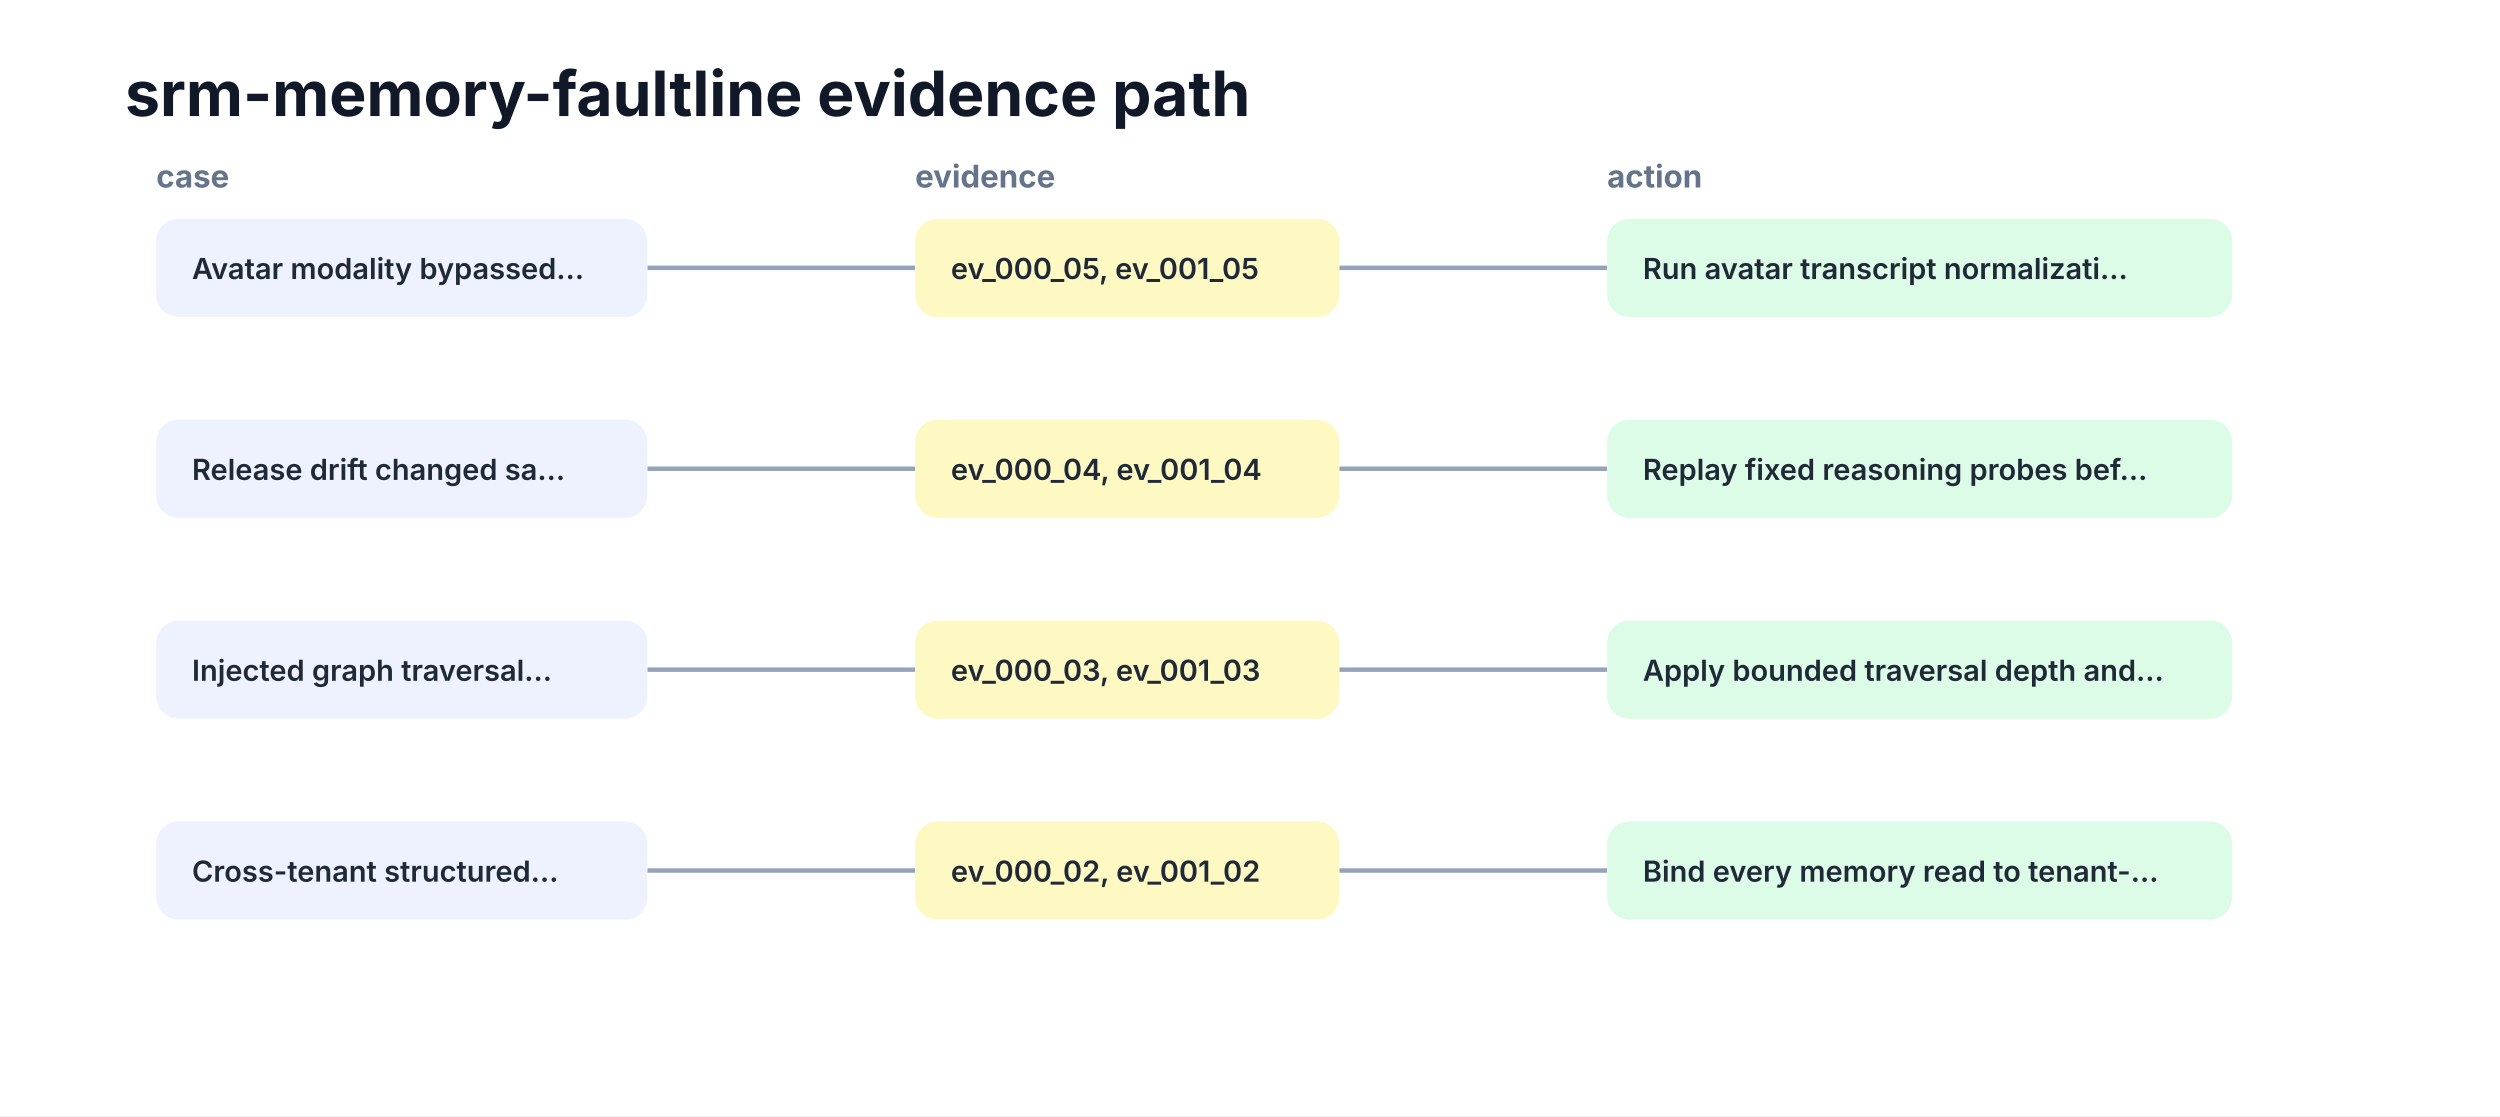
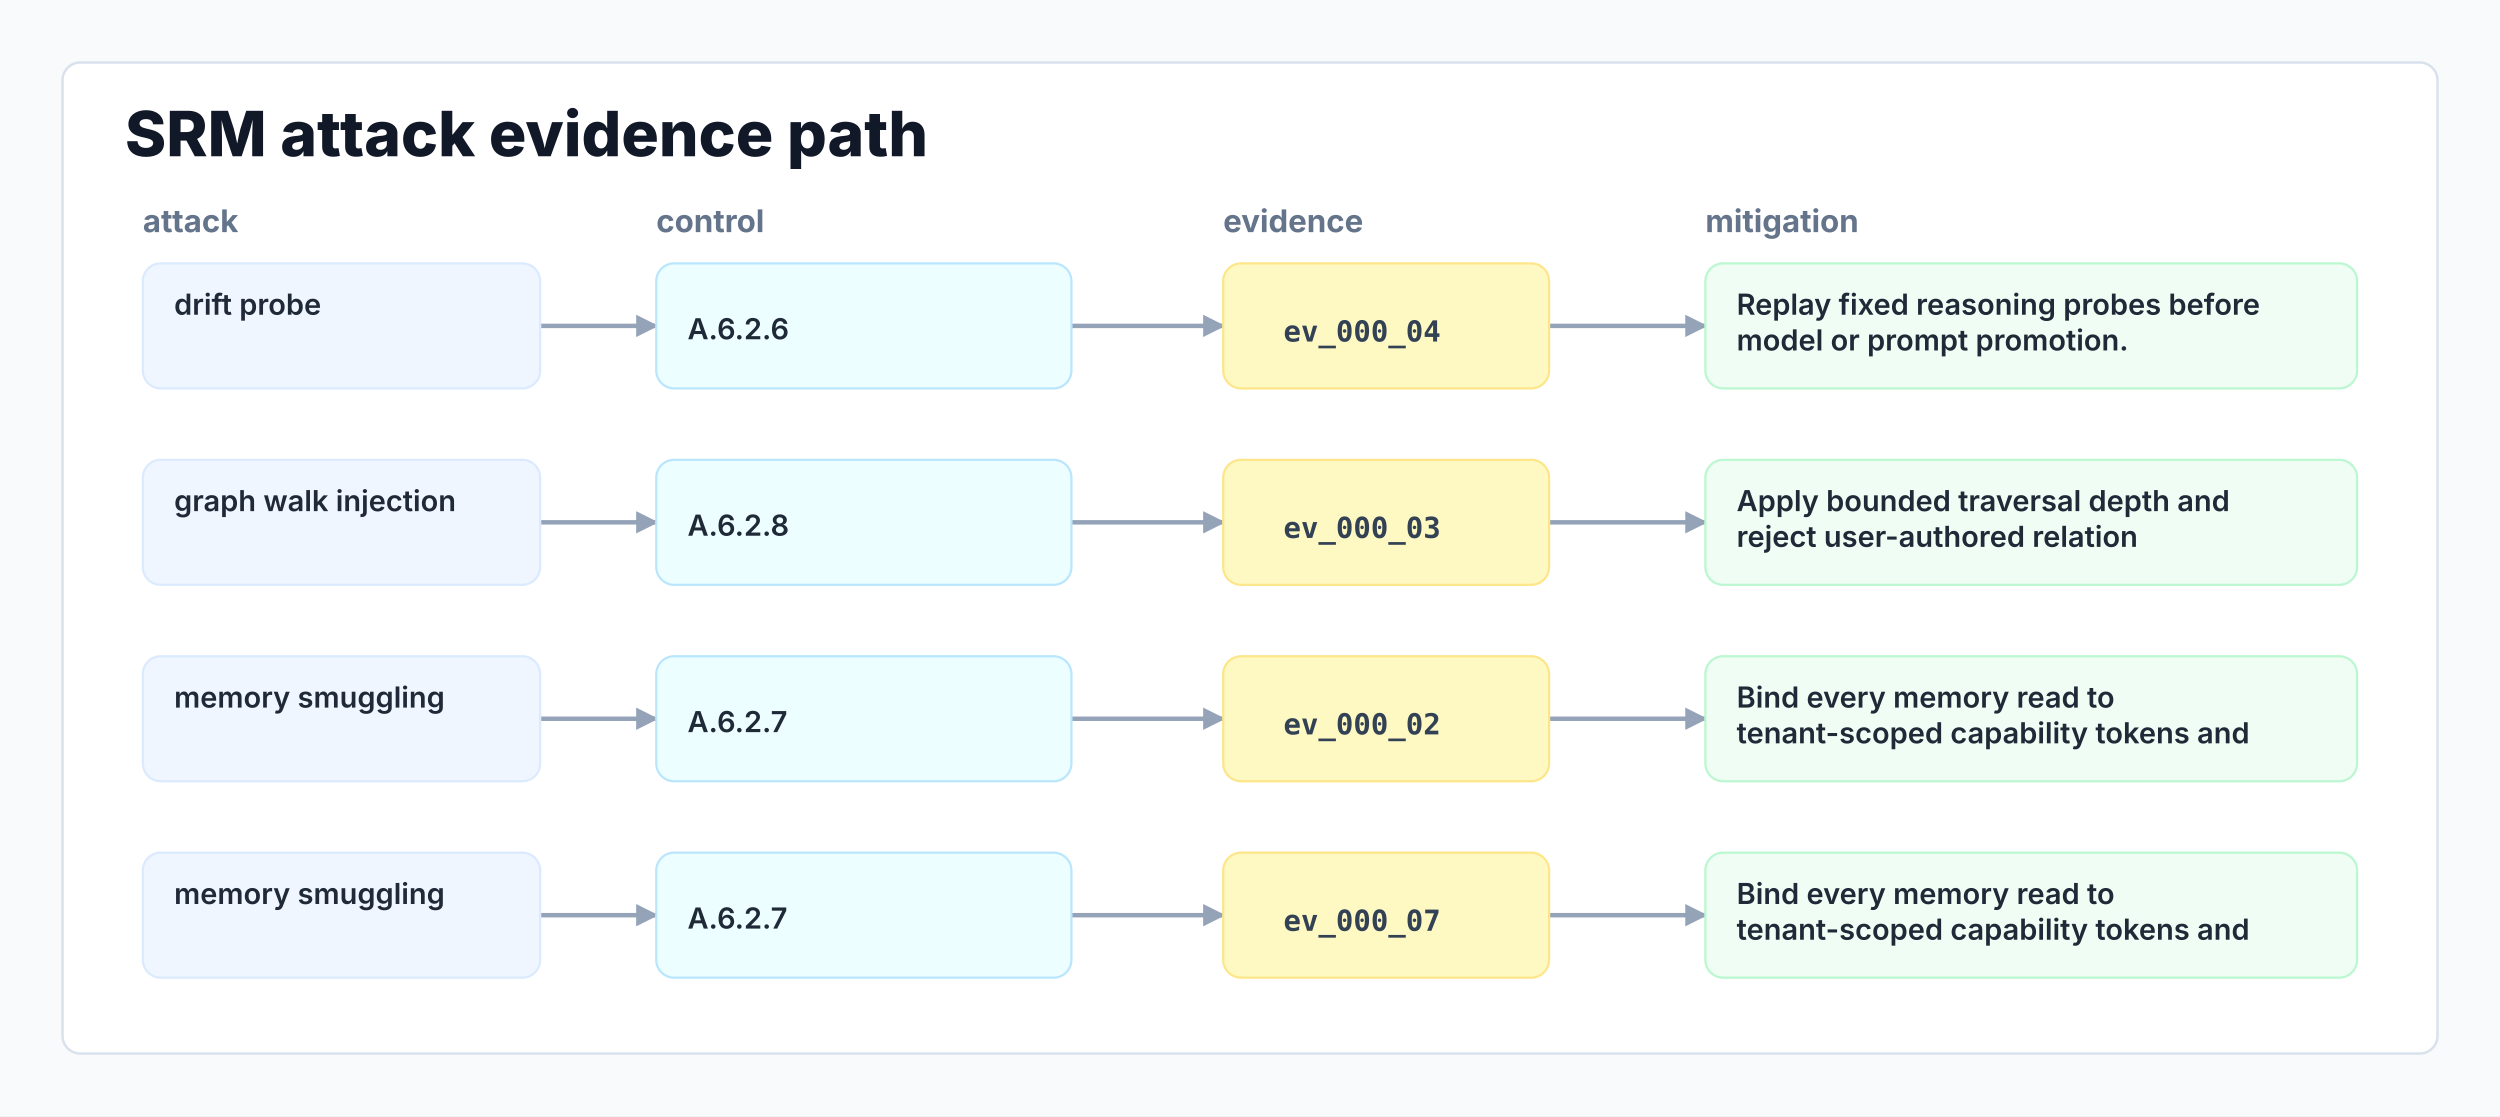
- <svg xmlns="http://www.w3.org/2000/svg" width="1120" height="500" viewBox="0 0 1120 500" role="img" aria-label="srm-memory-faultline evidence map">
+ <svg xmlns="http://www.w3.org/2000/svg" width="1120" height="500" viewBox="0 0 1120 500" role="img" aria-label="SRM redteam evidence path">
  <defs>
    <style>
-       .title { font: 750 28px -apple-system, BlinkMacSystemFont, "Segoe UI", sans-serif; fill:#111827; }
-       .head { font: 700 14px -apple-system, BlinkMacSystemFont, "Segoe UI", sans-serif; fill:#64748b; }
-       .node { font: 600 13px -apple-system, BlinkMacSystemFont, "Segoe UI", sans-serif; fill:#1f2937; }
-       .edge { stroke:#94a3b8; stroke-width:2; fill:none; }
-     </style>
+     .bg { fill:#f8fafc; } .panel { fill:#ffffff; stroke:#d8e1ec; stroke-width:1.1; }
+     .title { font:760 28px -apple-system,BlinkMacSystemFont,"Segoe UI",sans-serif; fill:#111827; }
+     .node { font:620 13px -apple-system,BlinkMacSystemFont,"Segoe UI",sans-serif; fill:#1f2937; }
+     .head { font:700 14px -apple-system,BlinkMacSystemFont,"Segoe UI",sans-serif; fill:#64748b; }
+     .mono { font:720 13px ui-monospace,SFMono-Regular,Menlo,monospace; fill:#334155; }
+     .edge { stroke:#94a3b8; stroke-width:2; fill:none; marker-end:url(#arrow); }
+     .lane { fill:#eff6ff; stroke:#dbeafe; } .failure { fill:#ecfeff; stroke:#bae6fd; }
+     .evidencebox { fill:#fef9c3; stroke:#fde68a; } .actionbox { fill:#f0fdf4; stroke:#bbf7d0; }
+   </style>
+     <marker id="arrow" viewBox="0 0 10 10" refX="9" refY="5" markerWidth="5" markerHeight="5" orient="auto-start-reverse">
+       <path d="M 0 0 L 10 5 L 0 10 z" fill="#94a3b8" />
+     </marker>
  </defs>
-   <rect width="1120" height="500" fill="#ffffff" />
-   <text x="56" y="52" class="title">srm-memory-faultline evidence path</text>
-   <text x="70" y="84" class="head">case</text>
-   <text x="410" y="84" class="head">evidence</text>
-   <text x="720" y="84" class="head">action</text>
-   <path d="M290 120 L410 120 M600 120 L720 120" class="edge" />
-   <path d="M290 210 L410 210 M600 210 L720 210" class="edge" />
-   <path d="M290 300 L410 300 M600 300 L720 300" class="edge" />
-   <path d="M290 390 L410 390 M600 390 L720 390" class="edge" />
-   <rect x="70" y="98" width="220" height="44" rx="10" fill="#eef2ff" />
-   <text x="86" y="125" class="node">Avatar modality bypassed...</text>
-   <rect x="410" y="98" width="190" height="44" rx="10" fill="#fef9c3" />
-   <text x="426" y="125" class="node">ev_000_05, ev_001_05</text>
-   <rect x="720" y="98" width="280" height="44" rx="10" fill="#dcfce7" />
-   <text x="736" y="125" class="node">Run avatar transcript normalizati...</text>
-   <rect x="70" y="188" width="220" height="44" rx="10" fill="#eef2ff" />
-   <text x="86" y="215" class="node">Release drift changed sa...</text>
-   <rect x="410" y="188" width="190" height="44" rx="10" fill="#fef9c3" />
-   <text x="426" y="215" class="node">ev_000_04, ev_001_04</text>
-   <rect x="720" y="188" width="280" height="44" rx="10" fill="#dcfce7" />
-   <text x="736" y="215" class="node">Replay fixed reasoning probes bef...</text>
-   <rect x="70" y="278" width="220" height="44" rx="10" fill="#eef2ff" />
-   <text x="86" y="305" class="node">Injected graph traversal...</text>
-   <rect x="410" y="278" width="190" height="44" rx="10" fill="#fef9c3" />
-   <text x="426" y="305" class="node">ev_000_03, ev_001_03</text>
-   <rect x="720" y="278" width="280" height="44" rx="10" fill="#dcfce7" />
-   <text x="736" y="305" class="node">Apply bounded traversal depth and...</text>
-   <rect x="70" y="368" width="220" height="44" rx="10" fill="#eef2ff" />
-   <text x="86" y="395" class="node">Cross-tenant structured...</text>
-   <rect x="410" y="368" width="190" height="44" rx="10" fill="#fef9c3" />
-   <text x="426" y="395" class="node">ev_000_02, ev_001_02</text>
-   <rect x="720" y="368" width="280" height="44" rx="10" fill="#dcfce7" />
-   <text x="736" y="395" class="node">Bind every memory read to tenant-...</text>
+   <rect class="bg" width="1120" height="500" />
+   <rect class="panel" x="28" y="28" width="1064" height="444" rx="8" />
+   <text x="56" y="70" class="title">SRM attack evidence path</text>
+   <text x="64" y="104" class="head">attack</text>
+   <text x="294" y="104" class="head">control</text>
+   <text x="548" y="104" class="head">evidence</text>
+   <text x="764" y="104" class="head">mitigation</text>
+   <path d="M242 146 L294 146" class="edge" />
+   <path d="M480 146 L548 146" class="edge" />
+   <path d="M694 146 L764 146" class="edge" />
+   <path d="M242 234 L294 234" class="edge" />
+   <path d="M480 234 L548 234" class="edge" />
+   <path d="M694 234 L764 234" class="edge" />
+   <path d="M242 322 L294 322" class="edge" />
+   <path d="M480 322 L548 322" class="edge" />
+   <path d="M694 322 L764 322" class="edge" />
+   <path d="M242 410 L294 410" class="edge" />
+   <path d="M480 410 L548 410" class="edge" />
+   <path d="M694 410 L764 410" class="edge" />
+   <rect class="lane" x="64" y="118" width="178" height="56" rx="8" />
+   <text class="node" x="78" y="141">
+     <tspan x="78" dy="0">drift probe</tspan>
+   </text>
+   <rect class="failure" x="294" y="118" width="186" height="56" rx="8" />
+   <text class="node" x="308" y="152">
+     <tspan x="308" dy="0">A.6.2.6</tspan>
+   </text>
+   <rect class="evidencebox" x="548" y="118" width="146" height="56" rx="8" />
+   <text class="mono" x="575" y="153">ev_000_04</text>
+   <rect class="actionbox" x="764" y="118" width="292" height="56" rx="8" />
+   <text class="node" x="778" y="141">
+     <tspan x="778" dy="0">Replay fixed reasoning probes before</tspan>
+     <tspan x="778" dy="16">model or prompt promotion.</tspan>
+   </text>
+   <rect class="lane" x="64" y="206" width="178" height="56" rx="8" />
+   <text class="node" x="78" y="229">
+     <tspan x="78" dy="0">graph walk injection</tspan>
+   </text>
+   <rect class="failure" x="294" y="206" width="186" height="56" rx="8" />
+   <text class="node" x="308" y="240">
+     <tspan x="308" dy="0">A.6.2.8</tspan>
+   </text>
+   <rect class="evidencebox" x="548" y="206" width="146" height="56" rx="8" />
+   <text class="mono" x="575" y="241">ev_000_03</text>
+   <rect class="actionbox" x="764" y="206" width="292" height="56" rx="8" />
+   <text class="node" x="778" y="229">
+     <tspan x="778" dy="0">Apply bounded traversal depth and</tspan>
+     <tspan x="778" dy="16">reject user-authored relation</tspan>
+   </text>
+   <rect class="lane" x="64" y="294" width="178" height="56" rx="8" />
+   <text class="node" x="78" y="317">
+     <tspan x="78" dy="0">memory smuggling</tspan>
+   </text>
+   <rect class="failure" x="294" y="294" width="186" height="56" rx="8" />
+   <text class="node" x="308" y="328">
+     <tspan x="308" dy="0">A.6.2.7</tspan>
+   </text>
+   <rect class="evidencebox" x="548" y="294" width="146" height="56" rx="8" />
+   <text class="mono" x="575" y="329">ev_000_02</text>
+   <rect class="actionbox" x="764" y="294" width="292" height="56" rx="8" />
+   <text class="node" x="778" y="317">
+     <tspan x="778" dy="0">Bind every memory read to</tspan>
+     <tspan x="778" dy="16">tenant-scoped capability tokens and</tspan>
+   </text>
+   <rect class="lane" x="64" y="382" width="178" height="56" rx="8" />
+   <text class="node" x="78" y="405">
+     <tspan x="78" dy="0">memory smuggling</tspan>
+   </text>
+   <rect class="failure" x="294" y="382" width="186" height="56" rx="8" />
+   <text class="node" x="308" y="416">
+     <tspan x="308" dy="0">A.6.2.7</tspan>
+   </text>
+   <rect class="evidencebox" x="548" y="382" width="146" height="56" rx="8" />
+   <text class="mono" x="575" y="417">ev_000_07</text>
+   <rect class="actionbox" x="764" y="382" width="292" height="56" rx="8" />
+   <text class="node" x="778" y="405">
+     <tspan x="778" dy="0">Bind every memory read to</tspan>
+     <tspan x="778" dy="16">tenant-scoped capability tokens and</tspan>
+   </text>
</svg>
